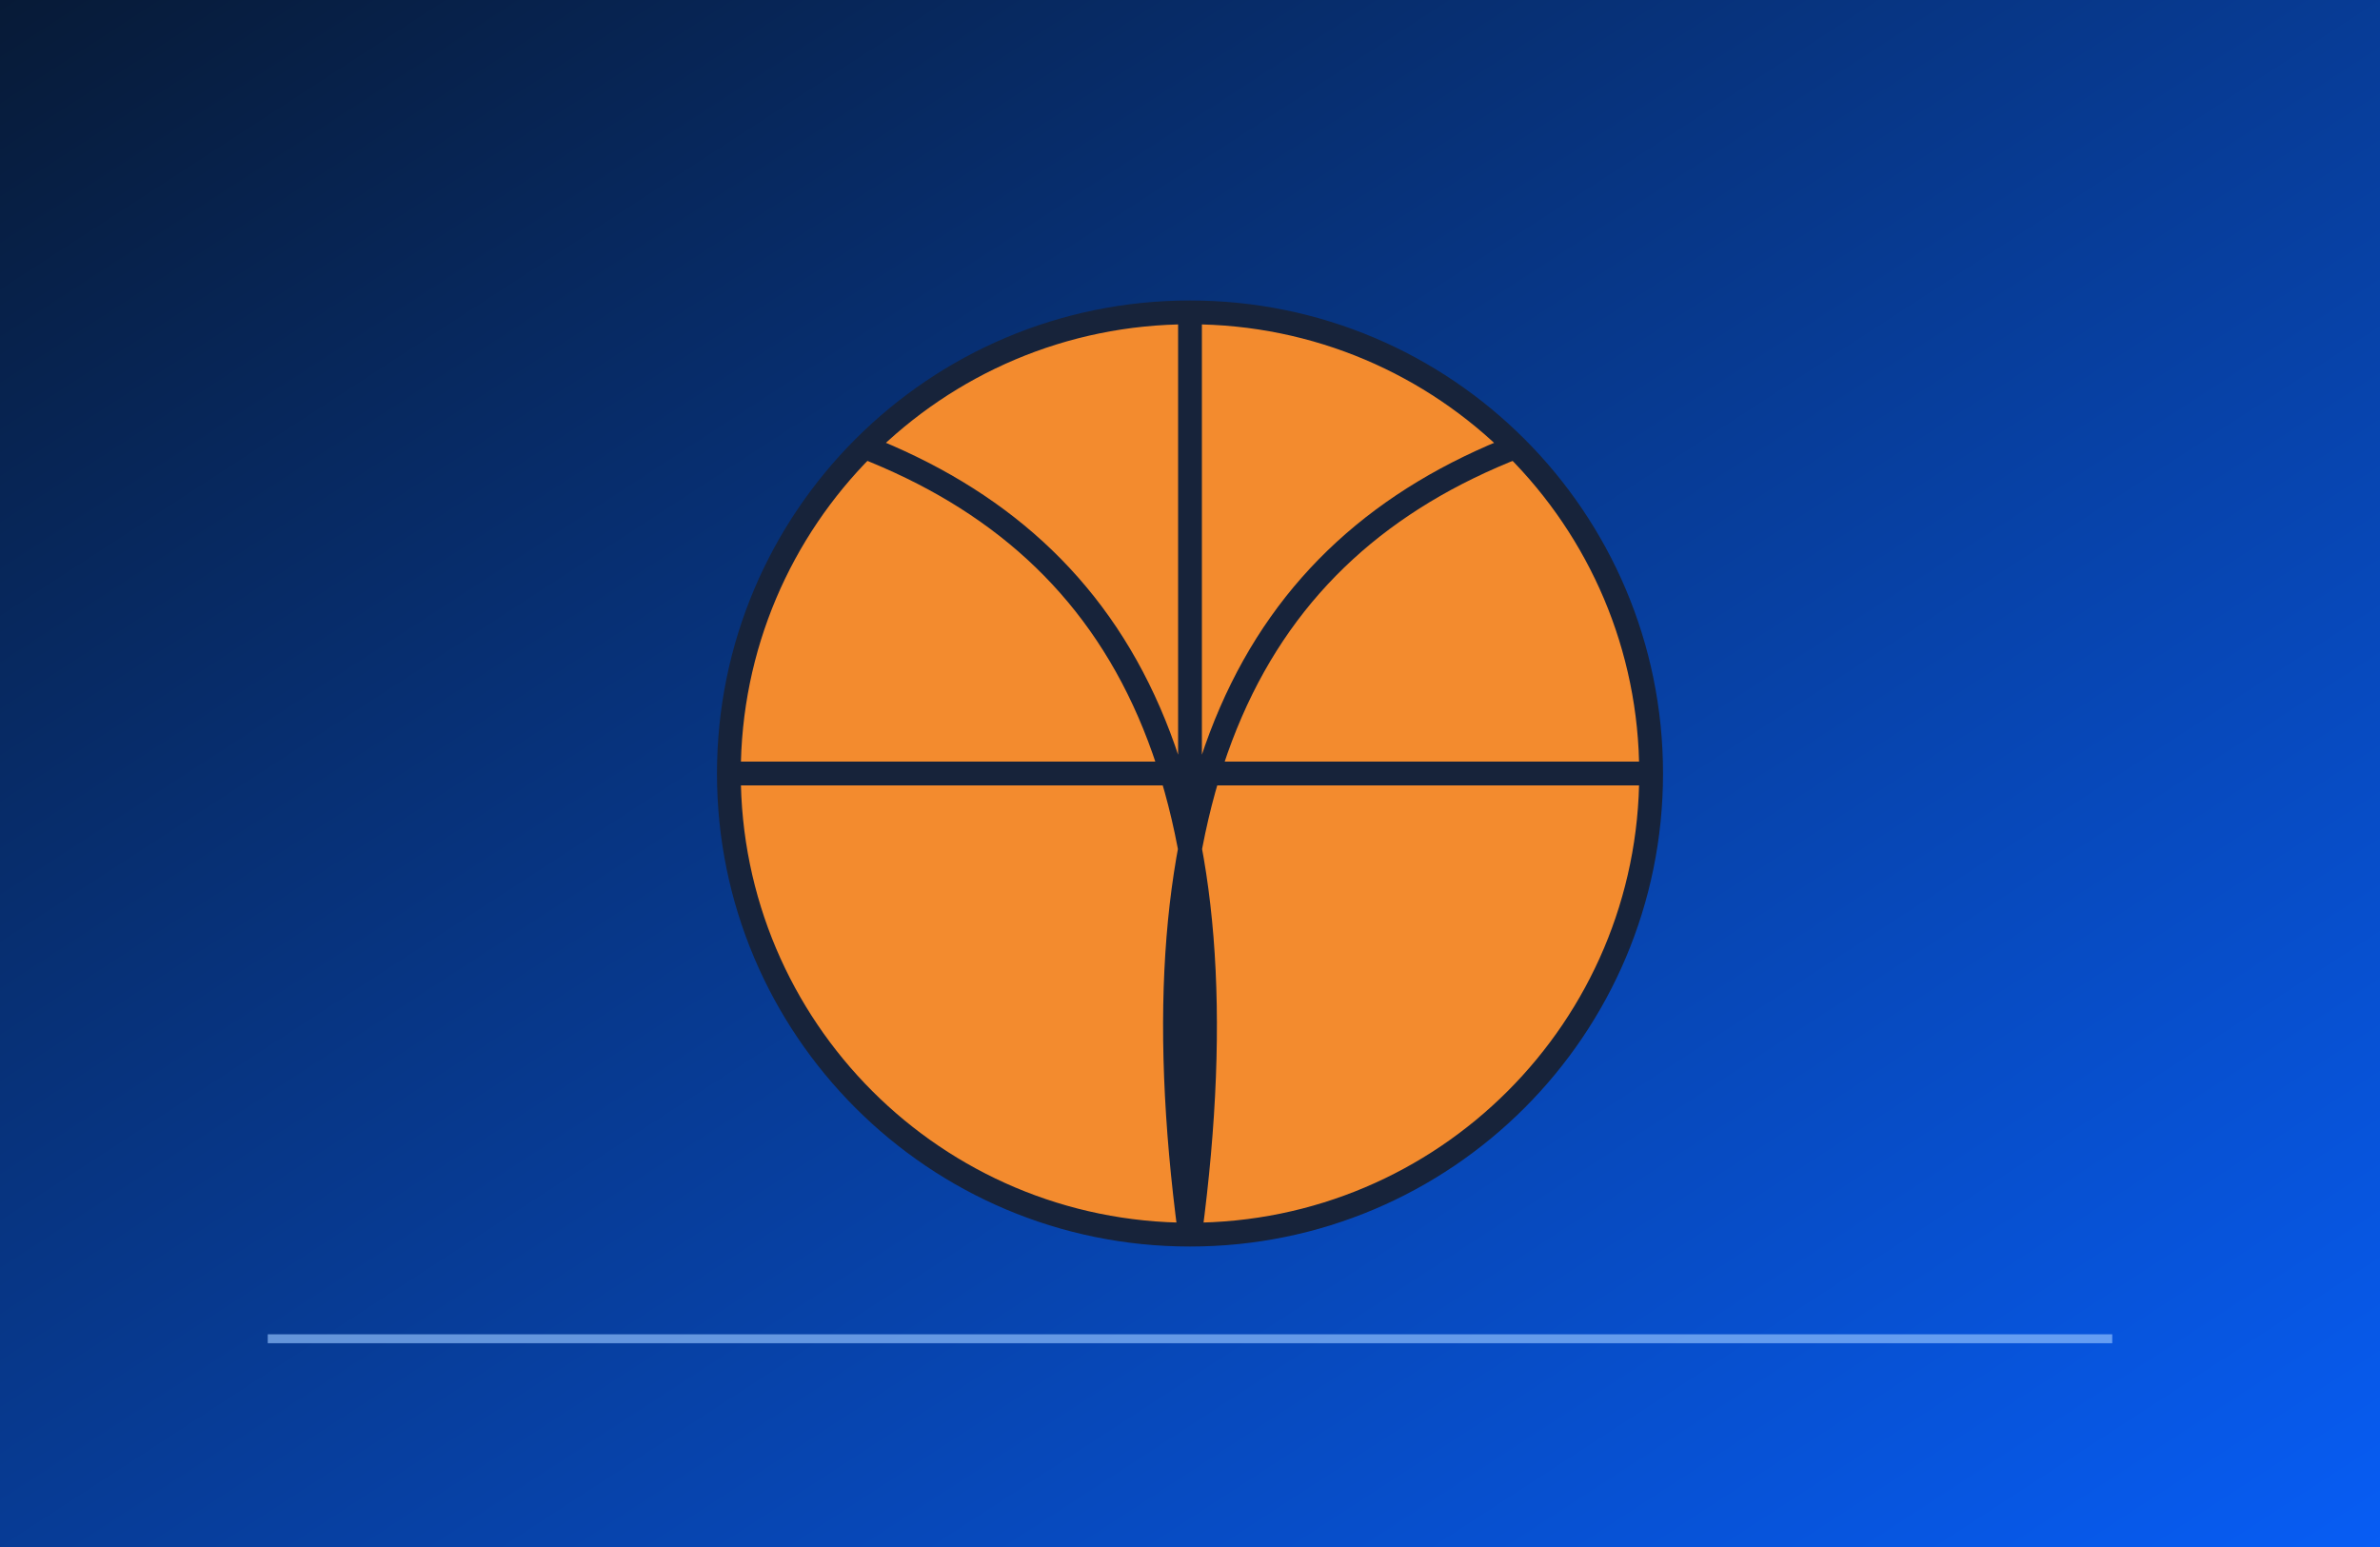
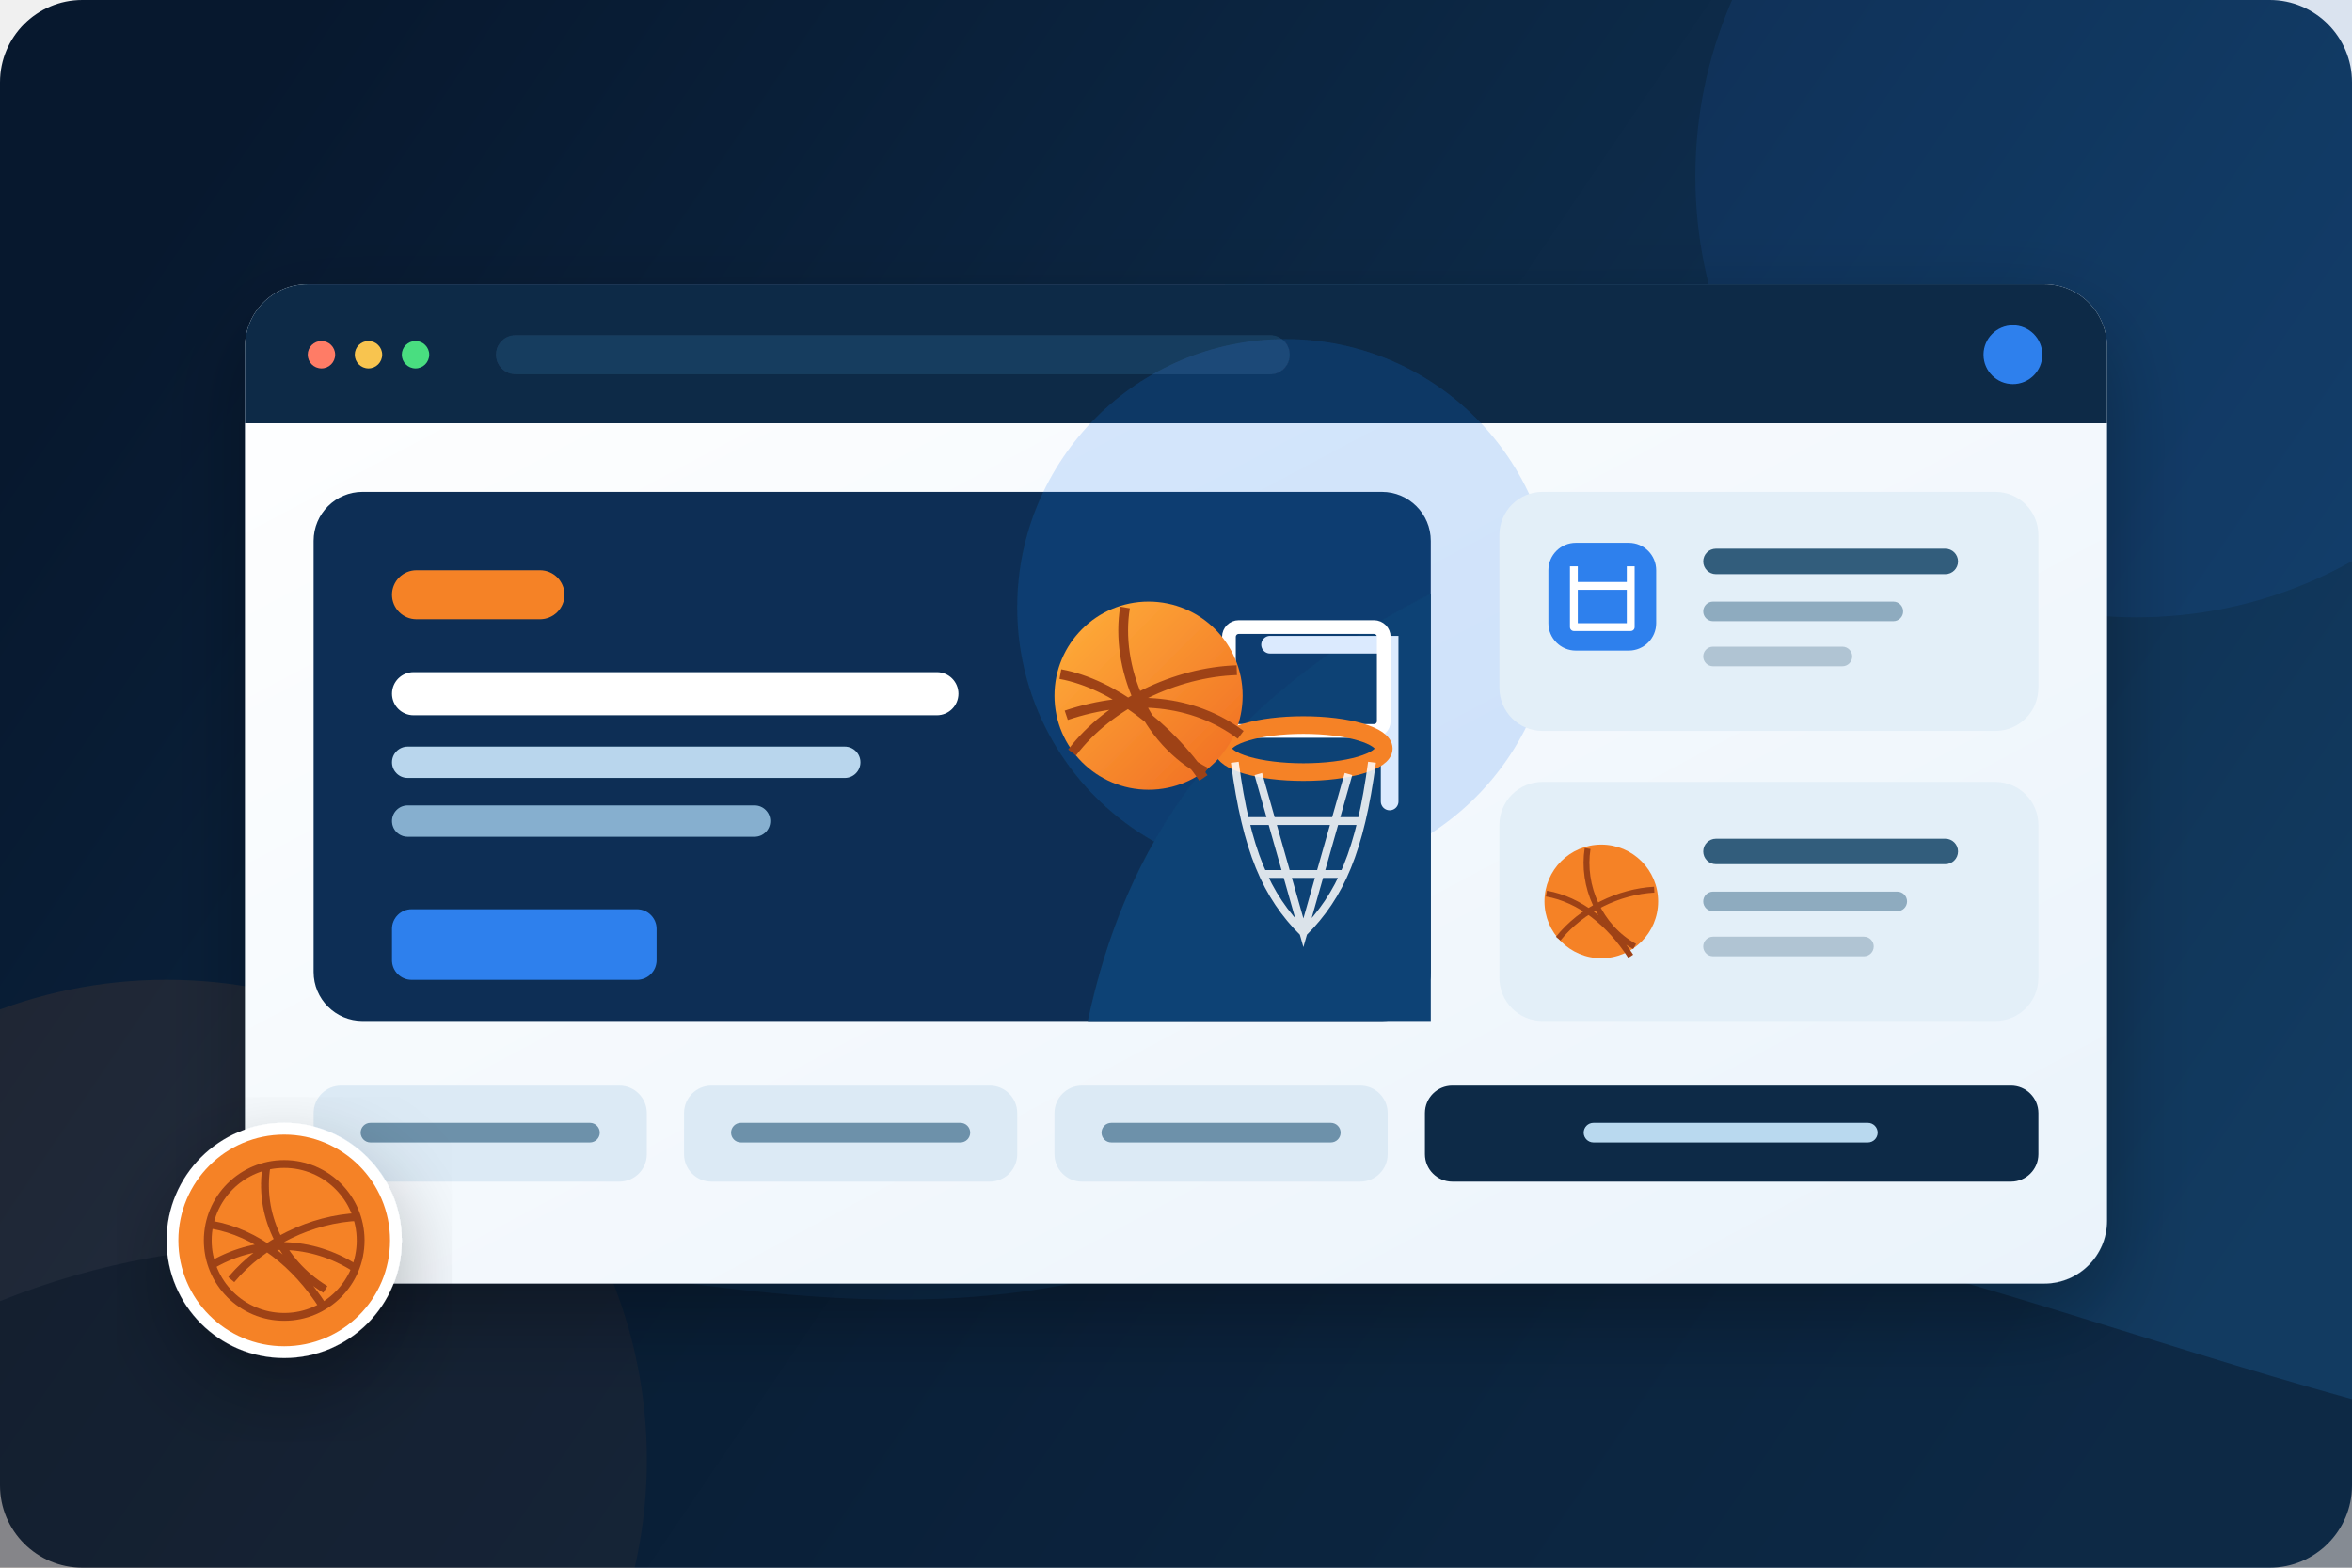
- <svg xmlns="http://www.w3.org/2000/svg" viewBox="0 0 800 520" role="img" aria-labelledby="t">
+ <svg xmlns="http://www.w3.org/2000/svg" width="1200" height="800" viewBox="0 0 1200 800" role="img" aria-labelledby="title desc">
  <defs>
-     <linearGradient id="g" x2="1" y2="1">
-       <stop stop-color="#071a36" />
-       <stop offset="1" stop-color="#075df5" />
+     <linearGradient id="bg" x1="110" y1="70" x2="1090" y2="735" gradientUnits="userSpaceOnUse">
+       <stop stop-color="#07182E" />
+       <stop offset="1" stop-color="#123B61" />
    </linearGradient>
+     <linearGradient id="screen" x1="0" y1="0" x2="1" y2="1">
+       <stop stop-color="#FFFFFF" />
+       <stop offset="1" stop-color="#EAF3FB" />
+     </linearGradient>
+     <linearGradient id="orange" x1="0" y1="0" x2="1" y2="1">
+       <stop stop-color="#FFB13B" />
+       <stop offset="1" stop-color="#F06A22" />
+     </linearGradient>
+     <filter id="shadow" x="-25%" y="-30%" width="150%" height="170%">
+       <feDropShadow dx="0" dy="18" stdDeviation="22" flood-color="#020A13" flood-opacity=".30" />
+     </filter>
  </defs>
-   <rect width="800" height="520" fill="url(#g)" />
-   <circle cx="400" cy="260" r="155" fill="#f38b2e" />
-   <g fill="none" stroke="#17233a" stroke-width="8">
-     <circle cx="400" cy="260" r="155" />
-     <path d="M400 105v310M245 260h310M290 150c90 35 130 115 110 265M510 150c-90 35-130 115-110 265" />
+   <rect width="1200" height="800" rx="42" fill="url(#bg)" />
+   <circle cx="1090" cy="90" r="225" fill="#2379E8" opacity=".11" />
+   <circle cx="85" cy="745" r="245" fill="#FF8A2B" opacity=".09" />
+   <path d="M0 664c206-83 386 45 589-20 229-74 394 10 611 70v86H0Z" fill="#061426" opacity=".46" />
+   <g filter="url(#shadow)">
+     <rect x="125" y="145" width="950" height="510" rx="32" fill="url(#screen)" />
+     <path d="M157 145h886a32 32 0 0 1 32 32v39H125v-39a32 32 0 0 1 32-32Z" fill="#0B2947" />
+     <circle cx="164" cy="181" r="7" fill="#FF7C66" />
+     <circle cx="188" cy="181" r="7" fill="#F8C44F" />
+     <circle cx="212" cy="181" r="7" fill="#4ADE80" />
+     <rect x="253" y="171" width="405" height="20" rx="10" fill="#183D5E" />
+     <circle cx="1027" cy="181" r="15" fill="#2F80ED" />
+     <rect x="160" y="251" width="570" height="270" rx="25" fill="#0A2F55" />
+     <circle cx="656" cy="310" r="137" fill="#2F80ED" opacity=".18" />
+     <path d="M555 521c19-89 66-163 175-218v218Z" fill="#0F4274" />
+     <rect x="200" y="291" width="88" height="25" rx="12.5" fill="#F58228" />
+     <rect x="200" y="343" width="289" height="22" rx="11" fill="#FFFFFF" />
+     <rect x="200" y="381" width="239" height="16" rx="8" fill="#B9D6ED" />
+     <rect x="200" y="411" width="193" height="16" rx="8" fill="#86AFCF" />
+     <rect x="200" y="464" width="135" height="36" rx="10" fill="#2F80ED" />
+     <path d="M648 329h61v80" fill="none" stroke="#DBEAFE" stroke-width="9" stroke-linecap="round" />
+     <rect x="627" y="320" width="79" height="53" rx="5" fill="none" stroke="#FFFFFF" stroke-width="7" />
+     <ellipse cx="665" cy="382" rx="41" ry="12" fill="none" stroke="#F58228" stroke-width="9" />
+     <path d="M630 389c6 45 16 68 35 87 19-19 29-42 35-87M642 395l23 81 23-81M635 419h60M644 446h42" fill="none" stroke="#FFFFFF" stroke-width="4" opacity=".85" />
+     <circle cx="586" cy="355" r="48" fill="url(#orange)" />
+     <path d="M541 344c27 5 55 27 73 53M574 310c-5 30 10 68 41 84M631 342c-31 1-65 17-84 42M544 365c33-11 65-8 89 10" fill="none" stroke="#9E4317" stroke-width="5" />
+     <rect x="765" y="251" width="275" height="122" rx="22" fill="#E3EFF8" />
+     <rect x="790" y="277" width="55" height="55" rx="14" fill="#2F80ED" />
+     <path d="M803 289v31h29v-31M803 299h29" fill="none" stroke="#FFF" stroke-width="4" stroke-linejoin="round" />
+     <rect x="869" y="280" width="130" height="13" rx="6.5" fill="#315D7C" />
+     <rect x="869" y="307" width="102" height="10" rx="5" fill="#8EABBF" />
+     <rect x="869" y="330" width="76" height="10" rx="5" fill="#B0C4D3" />
+     <rect x="765" y="399" width="275" height="122" rx="22" fill="#E3EFF8" />
+     <circle cx="817" cy="460" r="29" fill="#F58228" />
+     <path d="M789 456c17 3 32 15 43 32M810 433c-3 19 6 40 24 50M844 454c-18 1-37 10-49 25" fill="none" stroke="#9E4317" stroke-width="3" />
+     <rect x="869" y="428" width="130" height="13" rx="6.5" fill="#315D7C" />
+     <rect x="869" y="455" width="104" height="10" rx="5" fill="#8EABBF" />
+     <rect x="869" y="478" width="87" height="10" rx="5" fill="#B0C4D3" />
+     <rect x="160" y="554" width="170" height="49" rx="14" fill="#DCEAF5" />
+     <rect x="349" y="554" width="170" height="49" rx="14" fill="#DCEAF5" />
+     <rect x="538" y="554" width="170" height="49" rx="14" fill="#DCEAF5" />
+     <rect x="727" y="554" width="313" height="49" rx="14" fill="#0B2947" />
+     <g fill="#6D91AA">
+       <rect x="184" y="573" width="122" height="10" rx="5" />
+       <rect x="373" y="573" width="122" height="10" rx="5" />
+       <rect x="562" y="573" width="122" height="10" rx="5" />
+     </g>
+     <rect x="808" y="573" width="150" height="10" rx="5" fill="#B9D9EF" />
  </g>
-   <path d="M90 450h620" stroke="#96c5ff" stroke-width="3" opacity=".65" />
+   <g transform="translate(145 633)" filter="url(#shadow)">
+     <circle r="57" fill="#F58228" stroke="#FFFFFF" stroke-width="6" />
+     <circle r="39" fill="none" stroke="#9E4317" stroke-width="4" />
+     <path d="M-37-8c23 4 43 20 57 42M-9-38c-4 24 7 49 30 63M38-12C14-11-11 1-27 20M-36 12C-13-1 14 0 36 14" fill="none" stroke="#9E4317" stroke-width="4" />
+   </g>
</svg>
